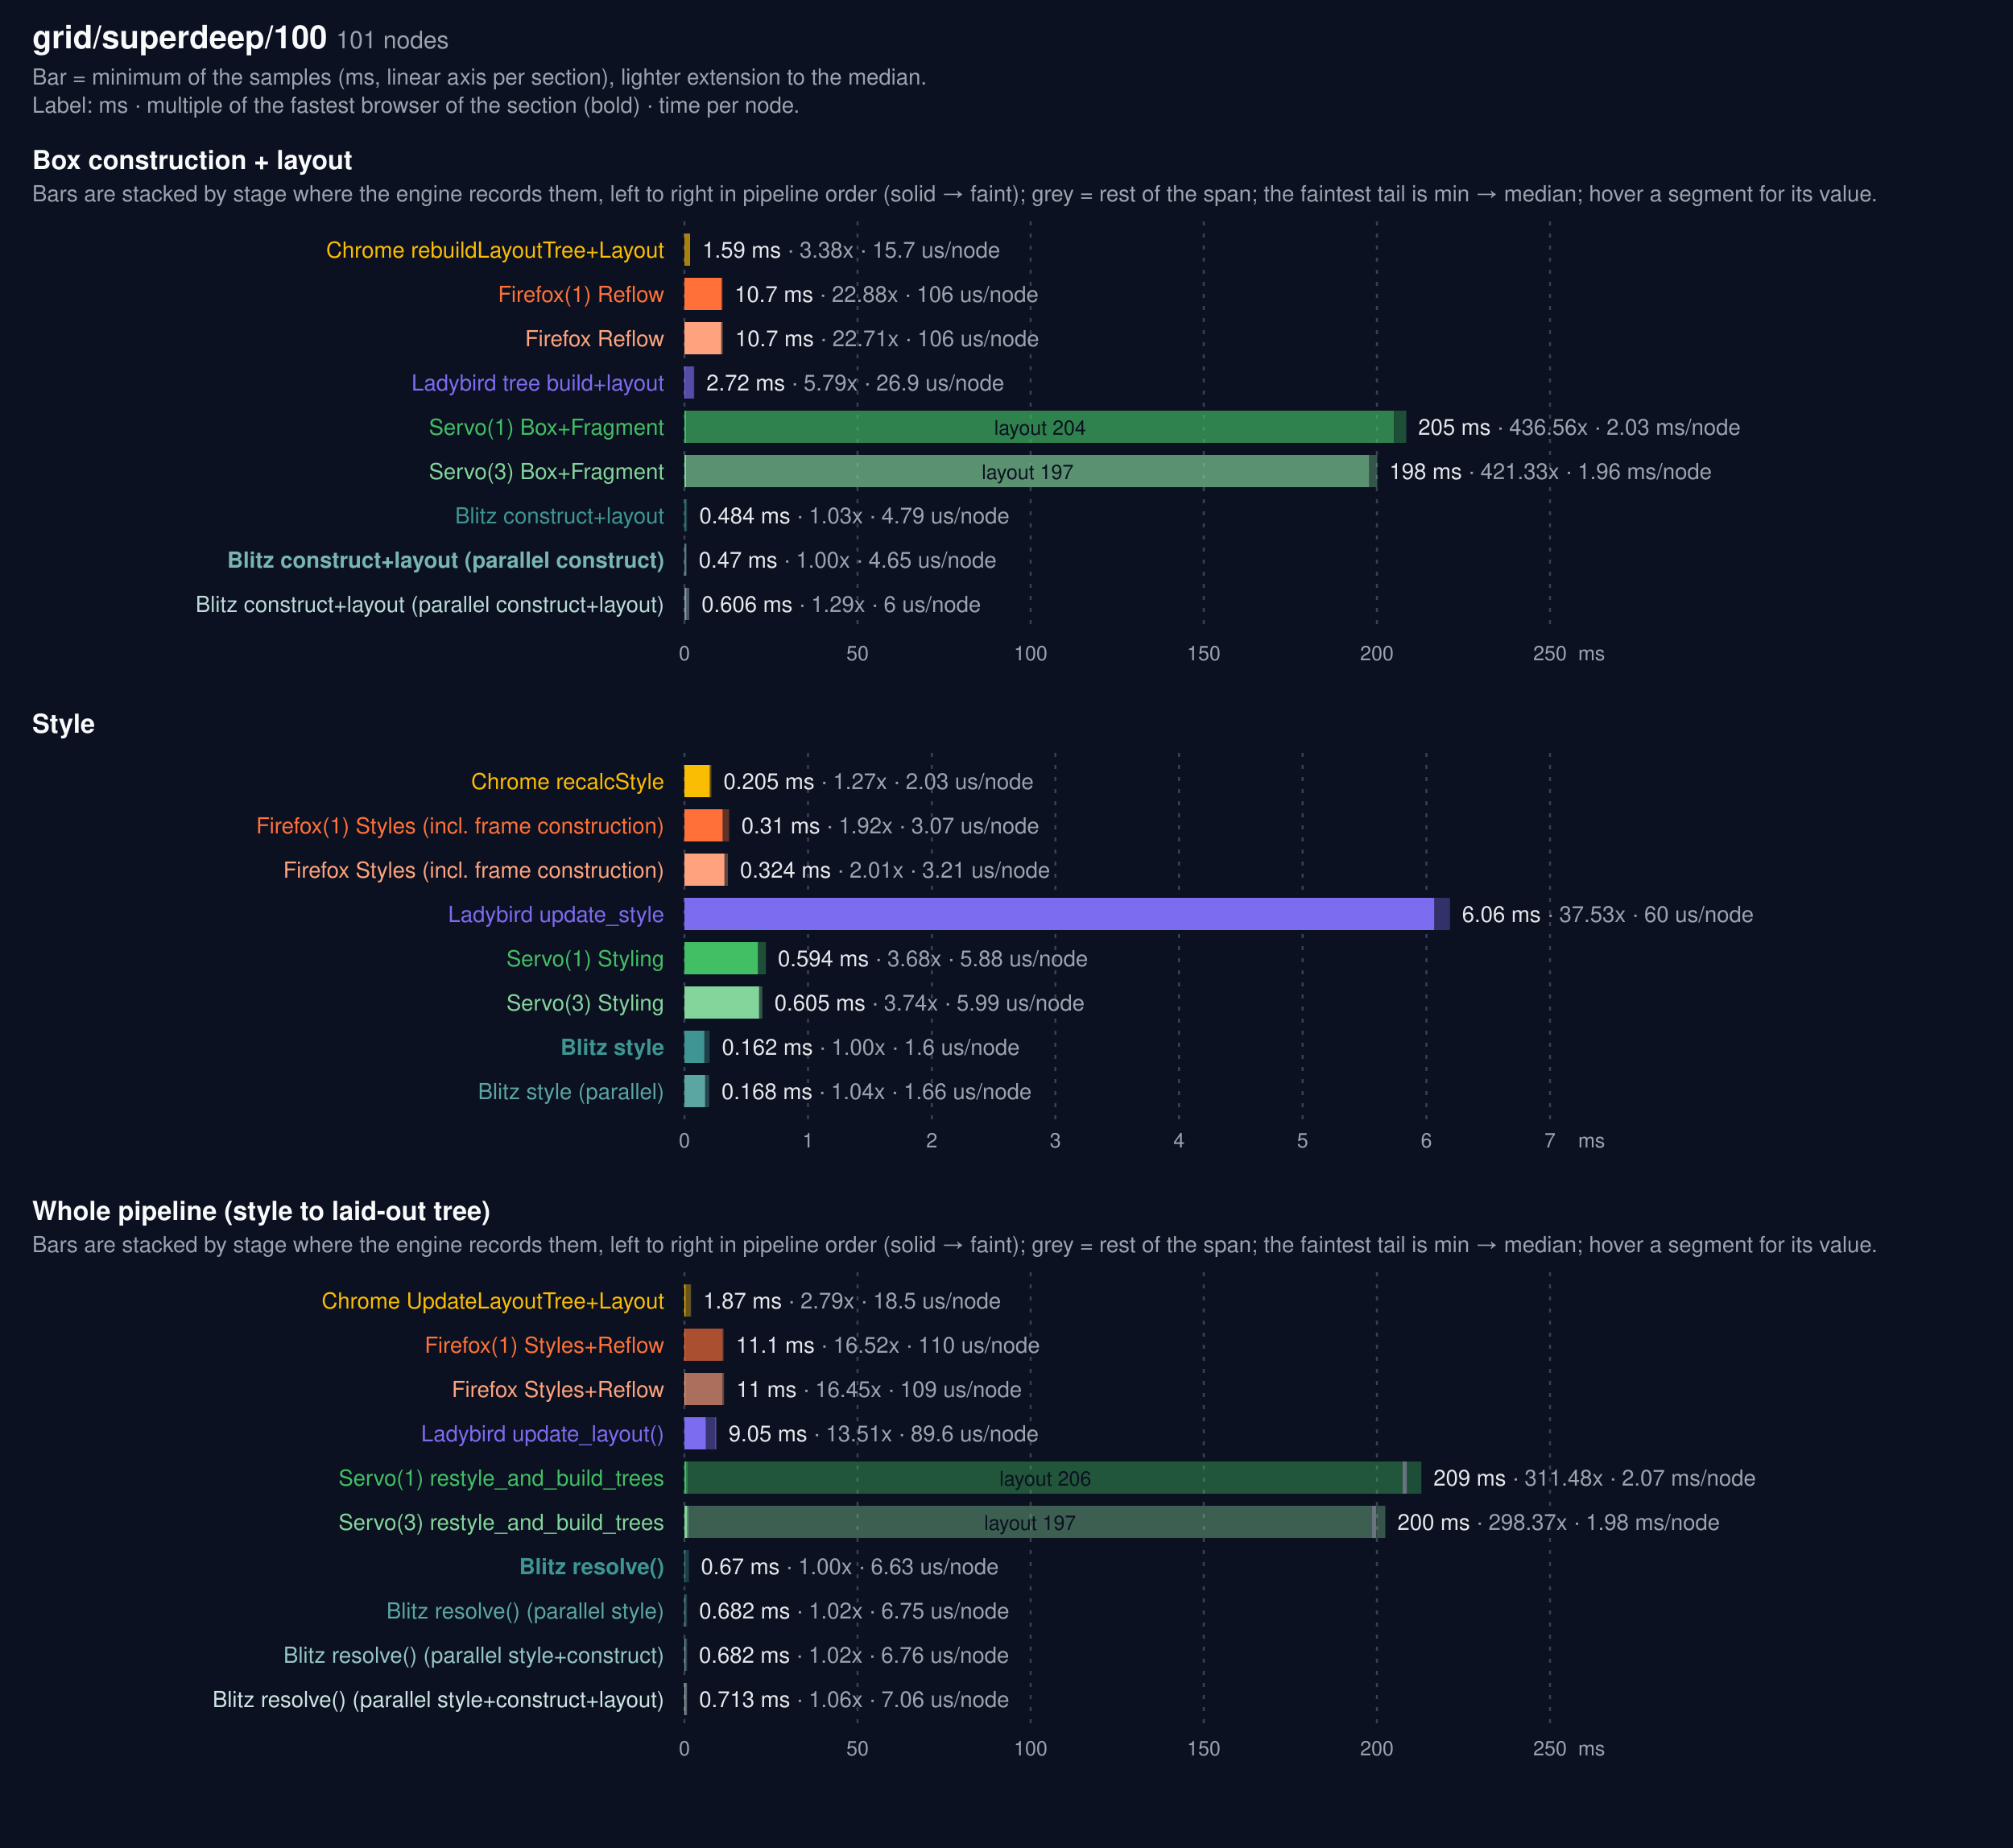
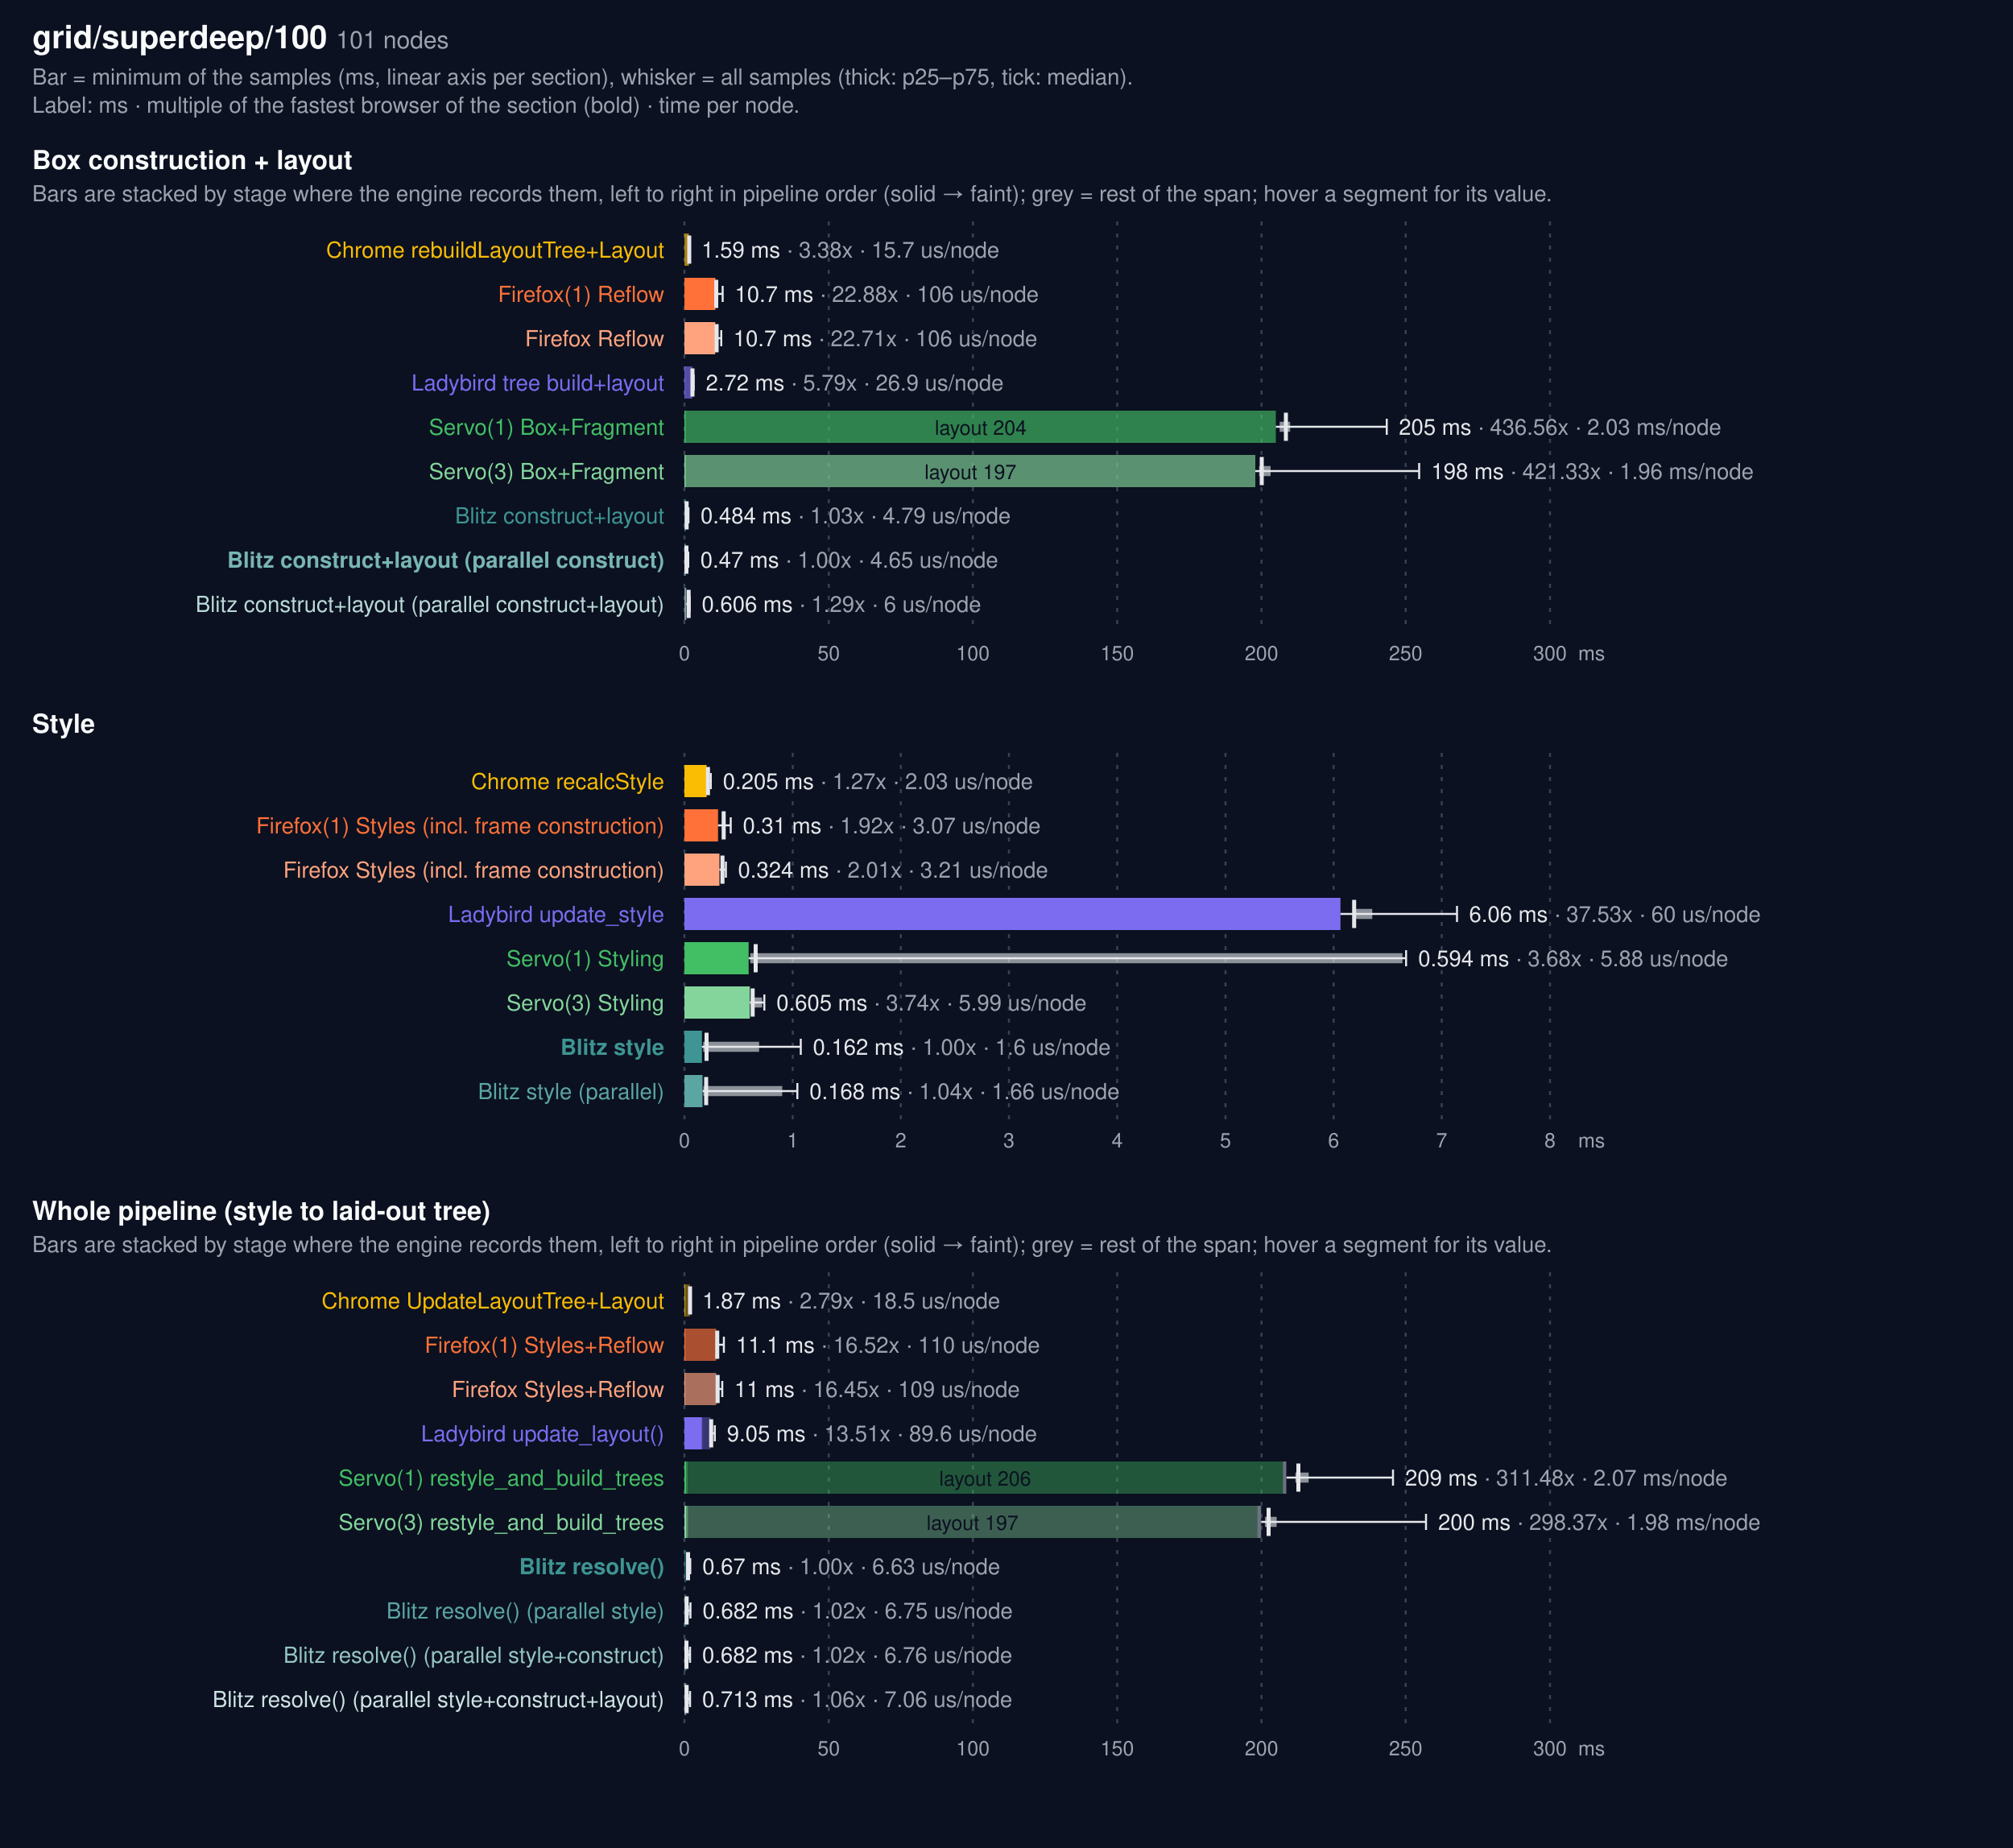
<svg xmlns="http://www.w3.org/2000/svg" width="1000" height="918" viewBox="0 0 1000 918" font-family="system-ui, -apple-system, Segoe UI, Helvetica, Arial, sans-serif">
  <rect width="1000" height="918" fill="#0b1120" />
  <text x="16" y="24" fill="#f9fafb" font-size="16" font-weight="600">grid/superdeep/100 <tspan fill="#9ca3af" font-size="12" font-weight="400">101 nodes</tspan>
  </text>
-   <text x="16" y="42" fill="#9ca3af" font-size="11">Bar = minimum of the samples (ms, linear axis per section), lighter extension to the median.</text>
+   <text x="16" y="42" fill="#9ca3af" font-size="11">Bar = minimum of the samples (ms, linear axis per section), whisker = all samples (thick: p25–p75, tick: median).</text>
  <text x="16" y="56" fill="#9ca3af" font-size="11">Label: ms · multiple of the fastest browser of the section (bold) · time per node.</text>
  <text x="16" y="84" fill="#f9fafb" font-size="13" font-weight="600">Box construction + layout</text>
-   <text x="16" y="100" fill="#9ca3af" font-size="11">Bars are stacked by stage where the engine records them, left to right in pipeline order (solid → faint); grey = rest of the span; the faintest tail is min → median; hover a segment for its value.</text>
+   <text x="16" y="100" fill="#9ca3af" font-size="11">Bars are stacked by stage where the engine records them, left to right in pipeline order (solid → faint); grey = rest of the span; hover a segment for its value.</text>
  <line x1="340.0" x2="340.0" y1="110" y2="314" stroke="#374151" stroke-dasharray="2 4" />
  <text x="340.0" y="328" fill="#9ca3af" font-size="10" text-anchor="middle">0</text>
-   <line x1="426.0" x2="426.0" y1="110" y2="314" stroke="#374151" stroke-dasharray="2 4" />
-   <text x="426.0" y="328" fill="#9ca3af" font-size="10" text-anchor="middle">50</text>
-   <line x1="512.0" x2="512.0" y1="110" y2="314" stroke="#374151" stroke-dasharray="2 4" />
-   <text x="512.0" y="328" fill="#9ca3af" font-size="10" text-anchor="middle">100</text>
-   <line x1="598.0" x2="598.0" y1="110" y2="314" stroke="#374151" stroke-dasharray="2 4" />
-   <text x="598.0" y="328" fill="#9ca3af" font-size="10" text-anchor="middle">150</text>
-   <line x1="684.0" x2="684.0" y1="110" y2="314" stroke="#374151" stroke-dasharray="2 4" />
-   <text x="684.0" y="328" fill="#9ca3af" font-size="10" text-anchor="middle">200</text>
+   <line x1="411.7" x2="411.7" y1="110" y2="314" stroke="#374151" stroke-dasharray="2 4" />
+   <text x="411.7" y="328" fill="#9ca3af" font-size="10" text-anchor="middle">50</text>
+   <line x1="483.3" x2="483.3" y1="110" y2="314" stroke="#374151" stroke-dasharray="2 4" />
+   <text x="483.3" y="328" fill="#9ca3af" font-size="10" text-anchor="middle">100</text>
+   <line x1="555.0" x2="555.0" y1="110" y2="314" stroke="#374151" stroke-dasharray="2 4" />
+   <text x="555.0" y="328" fill="#9ca3af" font-size="10" text-anchor="middle">150</text>
+   <line x1="626.7" x2="626.7" y1="110" y2="314" stroke="#374151" stroke-dasharray="2 4" />
+   <text x="626.7" y="328" fill="#9ca3af" font-size="10" text-anchor="middle">200</text>
+   <line x1="698.3" x2="698.3" y1="110" y2="314" stroke="#374151" stroke-dasharray="2 4" />
+   <text x="698.3" y="328" fill="#9ca3af" font-size="10" text-anchor="middle">250</text>
  <line x1="770.0" x2="770.0" y1="110" y2="314" stroke="#374151" stroke-dasharray="2 4" />
-   <text x="770.0" y="328" fill="#9ca3af" font-size="10" text-anchor="middle">250</text>
+   <text x="770.0" y="328" fill="#9ca3af" font-size="10" text-anchor="middle">300</text>
  <text x="784" y="328" fill="#9ca3af" font-size="10">ms</text>
  <text x="330" y="128" fill="#FBBC04" font-size="11" text-anchor="end">Chrome rebuildLayoutTree+Layout</text>
-   <rect x="340.0" y="116" width="0.2" height="16" fill="#FBBC04" opacity="1.0" />
-   <rect x="340.2" y="116" width="2.6" height="16" fill="#FBBC04" opacity="0.65" />
-   <rect x="342.7" y="116" width="0.1" height="16" fill="#FBBC04" opacity="0.35" />
-   <text x="348.9" y="128" fill="#e5e7eb" font-size="11">1.59 ms <tspan fill="#9ca3af">· 3.38x · 15.7 us/node</tspan>
+   <rect x="340.0" y="116" width="0.1" height="16" fill="#FBBC04" opacity="1.0" />
+   <rect x="340.1" y="116" width="2.1" height="16" fill="#FBBC04" opacity="0.65" />
+   <g stroke="#e5e7eb" fill="none">
+     <line x1="342.3" y1="124.0" x2="342.5" y2="124.0" stroke-width="1" />
+     <line x1="342.3" y1="124.0" x2="342.4" y2="124.0" stroke-width="5" opacity="0.6" />
+     <line x1="342.4" y1="117" x2="342.4" y2="131" stroke-width="2" />
+     <line x1="342.5" y1="120" x2="342.5" y2="128" stroke-width="1" />
+   </g>
+   <text x="348.5" y="128" fill="#e5e7eb" font-size="11">1.59 ms <tspan fill="#9ca3af">· 3.38x · 15.7 us/node</tspan>
  </text>
  <text x="330" y="150" fill="#FF7139" font-size="11" text-anchor="end">Firefox(1) Reflow</text>
-   <rect x="340" y="138" width="18.5" height="16" fill="#FF7139" />
-   <rect x="358.5" y="138" width="0.5" height="16" fill="#FF7139" opacity="0.35" />
-   <text x="364.9" y="150" fill="#e5e7eb" font-size="11">10.7 ms <tspan fill="#9ca3af">· 22.88x · 106 us/node</tspan>
+   <rect x="340" y="138" width="15.4" height="16" fill="#FF7139" />
+   <g stroke="#e5e7eb" fill="none">
+     <line x1="355.4" y1="146.0" x2="359.0" y2="146.0" stroke-width="1" />
+     <line x1="355.5" y1="146.0" x2="356.5" y2="146.0" stroke-width="5" opacity="0.6" />
+     <line x1="355.8" y1="139" x2="355.8" y2="153" stroke-width="2" />
+     <line x1="359.0" y1="142" x2="359.0" y2="150" stroke-width="1" />
+   </g>
+   <text x="365.0" y="150" fill="#e5e7eb" font-size="11">10.7 ms <tspan fill="#9ca3af">· 22.88x · 106 us/node</tspan>
  </text>
  <text x="330" y="172" fill="#ffa37e" font-size="11" text-anchor="end">Firefox Reflow</text>
-   <rect x="340" y="160" width="18.3" height="16" fill="#ffa37e" />
-   <rect x="358.3" y="160" width="0.8" height="16" fill="#ffa37e" opacity="0.35" />
-   <text x="365.2" y="172" fill="#e5e7eb" font-size="11">10.7 ms <tspan fill="#9ca3af">· 22.71x · 106 us/node</tspan>
+   <rect x="340" y="160" width="15.3" height="16" fill="#ffa37e" />
+   <g stroke="#e5e7eb" fill="none">
+     <line x1="355.3" y1="168.0" x2="358.3" y2="168.0" stroke-width="1" />
+     <line x1="355.8" y1="168.0" x2="356.1" y2="168.0" stroke-width="5" opacity="0.6" />
+     <line x1="356.0" y1="161" x2="356.0" y2="175" stroke-width="2" />
+     <line x1="358.3" y1="164" x2="358.3" y2="172" stroke-width="1" />
+   </g>
+   <text x="364.3" y="172" fill="#e5e7eb" font-size="11">10.7 ms <tspan fill="#9ca3af">· 22.71x · 106 us/node</tspan>
  </text>
  <text x="330" y="194" fill="#7B6CF0" font-size="11" text-anchor="end">Ladybird tree build+layout</text>
-   <rect x="340.0" y="182" width="0.4" height="16" fill="#7B6CF0" opacity="1.0" />
-   <rect x="340.4" y="182" width="4.3" height="16" fill="#7B6CF0" opacity="0.65" />
-   <rect x="344.7" y="182" width="0.2" height="16" fill="#7B6CF0" opacity="0.35" />
-   <text x="350.9" y="194" fill="#e5e7eb" font-size="11">2.72 ms <tspan fill="#9ca3af">· 5.79x · 26.9 us/node</tspan>
+   <rect x="340.0" y="182" width="0.3" height="16" fill="#7B6CF0" opacity="1.0" />
+   <rect x="340.3" y="182" width="3.6" height="16" fill="#7B6CF0" opacity="0.65" />
+   <g stroke="#e5e7eb" fill="none">
+     <line x1="343.9" y1="190.0" x2="344.6" y2="190.0" stroke-width="1" />
+     <line x1="344.0" y1="190.0" x2="344.1" y2="190.0" stroke-width="5" opacity="0.6" />
+     <line x1="344.0" y1="183" x2="344.0" y2="197" stroke-width="2" />
+     <line x1="344.6" y1="186" x2="344.6" y2="194" stroke-width="1" />
+   </g>
+   <text x="350.6" y="194" fill="#e5e7eb" font-size="11">2.72 ms <tspan fill="#9ca3af">· 5.79x · 26.9 us/node</tspan>
  </text>
  <text x="330" y="216" fill="#42BE65" font-size="11" text-anchor="end">Servo(1) Box+Fragment</text>
-   <rect x="340.0" y="204" width="0.8" height="16" fill="#42BE65" opacity="1.0" />
-   <rect x="340.8" y="204" width="351.7" height="16" fill="#42BE65" opacity="0.65" />
-   <text x="516.7" y="216" fill="#0b1120" font-size="10" text-anchor="middle">layout 204</text>
-   <rect x="692.6" y="204" width="6.0" height="16" fill="#42BE65" opacity="0.35" />
-   <text x="704.5" y="216" fill="#e5e7eb" font-size="11">205 ms <tspan fill="#9ca3af">· 436.56x · 2.03 ms/node</tspan>
+   <rect x="340.0" y="204" width="0.7" height="16" fill="#42BE65" opacity="1.0" />
+   <rect x="340.7" y="204" width="293.1" height="16" fill="#42BE65" opacity="0.65" />
+   <text x="487.2" y="216" fill="#0b1120" font-size="10" text-anchor="middle">layout 204</text>
+   <g stroke="#e5e7eb" fill="none">
+     <line x1="633.8" y1="212.0" x2="688.9" y2="212.0" stroke-width="1" />
+     <line x1="635.7" y1="212.0" x2="640.9" y2="212.0" stroke-width="5" opacity="0.6" />
+     <line x1="638.8" y1="205" x2="638.8" y2="219" stroke-width="2" />
+     <line x1="688.9" y1="208" x2="688.9" y2="216" stroke-width="1" />
+   </g>
+   <text x="694.9" y="216" fill="#e5e7eb" font-size="11">205 ms <tspan fill="#9ca3af">· 436.56x · 2.03 ms/node</tspan>
  </text>
  <text x="330" y="238" fill="#84d59b" font-size="11" text-anchor="end">Servo(3) Box+Fragment</text>
-   <rect x="340.0" y="226" width="0.8" height="16" fill="#84d59b" opacity="1.0" />
-   <rect x="340.8" y="226" width="339.4" height="16" fill="#84d59b" opacity="0.65" />
-   <text x="510.5" y="238" fill="#0b1120" font-size="10" text-anchor="middle">layout 197</text>
-   <rect x="680.3" y="226" width="3.9" height="16" fill="#84d59b" opacity="0.35" />
-   <text x="690.2" y="238" fill="#e5e7eb" font-size="11">198 ms <tspan fill="#9ca3af">· 421.33x · 1.96 ms/node</tspan>
+   <rect x="340.0" y="226" width="0.7" height="16" fill="#84d59b" opacity="1.0" />
+   <rect x="340.7" y="226" width="282.9" height="16" fill="#84d59b" opacity="0.65" />
+   <text x="482.1" y="238" fill="#0b1120" font-size="10" text-anchor="middle">layout 197</text>
+   <g stroke="#e5e7eb" fill="none">
+     <line x1="623.6" y1="234.0" x2="705.0" y2="234.0" stroke-width="1" />
+     <line x1="625.5" y1="234.0" x2="631.2" y2="234.0" stroke-width="5" opacity="0.6" />
+     <line x1="626.8" y1="227" x2="626.8" y2="241" stroke-width="2" />
+     <line x1="705.0" y1="230" x2="705.0" y2="238" stroke-width="1" />
+   </g>
+   <text x="711.0" y="238" fill="#e5e7eb" font-size="11">198 ms <tspan fill="#9ca3af">· 421.33x · 1.96 ms/node</tspan>
  </text>
  <text x="330" y="260" fill="#3E9593" font-size="11" text-anchor="end">Blitz construct+layout</text>
  <rect x="340.0" y="248" width="0.0" height="16" fill="#3E9593" opacity="1.0" />
-   <rect x="340.0" y="248" width="0.8" height="16" fill="#3E9593" opacity="0.65" />
-   <rect x="340.8" y="248" width="0.5" height="16" fill="#3E9593" opacity="0.35" />
-   <text x="347.4" y="260" fill="#e5e7eb" font-size="11">0.484 ms <tspan fill="#9ca3af">· 1.03x · 4.79 us/node</tspan>
+   <rect x="340.0" y="248" width="0.7" height="16" fill="#3E9593" opacity="0.65" />
+   <g stroke="#e5e7eb" fill="none">
+     <line x1="340.7" y1="256.0" x2="342.0" y2="256.0" stroke-width="1" />
+     <line x1="340.7" y1="256.0" x2="341.3" y2="256.0" stroke-width="5" opacity="0.6" />
+     <line x1="341.1" y1="249" x2="341.1" y2="263" stroke-width="2" />
+     <line x1="342.0" y1="252" x2="342.0" y2="260" stroke-width="1" />
+   </g>
+   <text x="348.0" y="260" fill="#e5e7eb" font-size="11">0.484 ms <tspan fill="#9ca3af">· 1.03x · 4.79 us/node</tspan>
  </text>
  <text x="330" y="282" fill="#78b5b3" font-size="11" text-anchor="end" font-weight="700">Blitz construct+layout (parallel construct)</text>
  <rect x="340.0" y="270" width="0.0" height="16" fill="#78b5b3" opacity="1.0" />
-   <rect x="340.0" y="270" width="0.8" height="16" fill="#78b5b3" opacity="0.65" />
-   <rect x="340.8" y="270" width="0.3" height="16" fill="#78b5b3" opacity="0.35" />
-   <text x="347.1" y="282" fill="#e5e7eb" font-size="11">0.47 ms <tspan fill="#9ca3af">· 1.00x · 4.65 us/node</tspan>
+   <rect x="340.0" y="270" width="0.7" height="16" fill="#78b5b3" opacity="0.65" />
+   <g stroke="#e5e7eb" fill="none">
+     <line x1="340.7" y1="278.0" x2="341.9" y2="278.0" stroke-width="1" />
+     <line x1="340.7" y1="278.0" x2="341.7" y2="278.0" stroke-width="5" opacity="0.6" />
+     <line x1="341.0" y1="271" x2="341.0" y2="285" stroke-width="2" />
+     <line x1="341.9" y1="274" x2="341.9" y2="282" stroke-width="1" />
+   </g>
+   <text x="347.9" y="282" fill="#e5e7eb" font-size="11">0.47 ms <tspan fill="#9ca3af">· 1.00x · 4.65 us/node</tspan>
  </text>
  <text x="330" y="304" fill="#bbdad9" font-size="11" text-anchor="end">Blitz construct+layout (parallel construct+layout)</text>
  <rect x="340.0" y="292" width="0.0" height="16" fill="#bbdad9" opacity="1.0" />
-   <rect x="340.0" y="292" width="1.0" height="16" fill="#bbdad9" opacity="0.65" />
-   <rect x="341.0" y="292" width="1.4" height="16" fill="#bbdad9" opacity="0.35" />
-   <text x="348.5" y="304" fill="#e5e7eb" font-size="11">0.606 ms <tspan fill="#9ca3af">· 1.29x · 6 us/node</tspan>
+   <rect x="340.0" y="292" width="0.9" height="16" fill="#bbdad9" opacity="0.65" />
+   <g stroke="#e5e7eb" fill="none">
+     <line x1="340.9" y1="300.0" x2="342.6" y2="300.0" stroke-width="1" />
+     <line x1="341.3" y1="300.0" x2="342.3" y2="300.0" stroke-width="5" opacity="0.6" />
+     <line x1="342.1" y1="293" x2="342.1" y2="307" stroke-width="2" />
+     <line x1="342.6" y1="296" x2="342.6" y2="304" stroke-width="1" />
+   </g>
+   <text x="348.6" y="304" fill="#e5e7eb" font-size="11">0.606 ms <tspan fill="#9ca3af">· 1.29x · 6 us/node</tspan>
  </text>
  <text x="16" y="364" fill="#f9fafb" font-size="13" font-weight="600">Style</text>
  <line x1="340.0" x2="340.0" y1="374" y2="556" stroke="#374151" stroke-dasharray="2 4" />
  <text x="340.0" y="570" fill="#9ca3af" font-size="10" text-anchor="middle">0</text>
-   <line x1="401.4" x2="401.4" y1="374" y2="556" stroke="#374151" stroke-dasharray="2 4" />
-   <text x="401.4" y="570" fill="#9ca3af" font-size="10" text-anchor="middle">1</text>
-   <line x1="462.9" x2="462.9" y1="374" y2="556" stroke="#374151" stroke-dasharray="2 4" />
-   <text x="462.9" y="570" fill="#9ca3af" font-size="10" text-anchor="middle">2</text>
-   <line x1="524.3" x2="524.3" y1="374" y2="556" stroke="#374151" stroke-dasharray="2 4" />
-   <text x="524.3" y="570" fill="#9ca3af" font-size="10" text-anchor="middle">3</text>
-   <line x1="585.7" x2="585.7" y1="374" y2="556" stroke="#374151" stroke-dasharray="2 4" />
-   <text x="585.7" y="570" fill="#9ca3af" font-size="10" text-anchor="middle">4</text>
-   <line x1="647.1" x2="647.1" y1="374" y2="556" stroke="#374151" stroke-dasharray="2 4" />
-   <text x="647.1" y="570" fill="#9ca3af" font-size="10" text-anchor="middle">5</text>
-   <line x1="708.6" x2="708.6" y1="374" y2="556" stroke="#374151" stroke-dasharray="2 4" />
-   <text x="708.6" y="570" fill="#9ca3af" font-size="10" text-anchor="middle">6</text>
+   <line x1="393.8" x2="393.8" y1="374" y2="556" stroke="#374151" stroke-dasharray="2 4" />
+   <text x="393.8" y="570" fill="#9ca3af" font-size="10" text-anchor="middle">1</text>
+   <line x1="447.5" x2="447.5" y1="374" y2="556" stroke="#374151" stroke-dasharray="2 4" />
+   <text x="447.5" y="570" fill="#9ca3af" font-size="10" text-anchor="middle">2</text>
+   <line x1="501.2" x2="501.2" y1="374" y2="556" stroke="#374151" stroke-dasharray="2 4" />
+   <text x="501.2" y="570" fill="#9ca3af" font-size="10" text-anchor="middle">3</text>
+   <line x1="555.0" x2="555.0" y1="374" y2="556" stroke="#374151" stroke-dasharray="2 4" />
+   <text x="555.0" y="570" fill="#9ca3af" font-size="10" text-anchor="middle">4</text>
+   <line x1="608.8" x2="608.8" y1="374" y2="556" stroke="#374151" stroke-dasharray="2 4" />
+   <text x="608.8" y="570" fill="#9ca3af" font-size="10" text-anchor="middle">5</text>
+   <line x1="662.5" x2="662.5" y1="374" y2="556" stroke="#374151" stroke-dasharray="2 4" />
+   <text x="662.5" y="570" fill="#9ca3af" font-size="10" text-anchor="middle">6</text>
+   <line x1="716.2" x2="716.2" y1="374" y2="556" stroke="#374151" stroke-dasharray="2 4" />
+   <text x="716.2" y="570" fill="#9ca3af" font-size="10" text-anchor="middle">7</text>
  <line x1="770.0" x2="770.0" y1="374" y2="556" stroke="#374151" stroke-dasharray="2 4" />
-   <text x="770.0" y="570" fill="#9ca3af" font-size="10" text-anchor="middle">7</text>
+   <text x="770.0" y="570" fill="#9ca3af" font-size="10" text-anchor="middle">8</text>
  <text x="784" y="570" fill="#9ca3af" font-size="10">ms</text>
  <text x="330" y="392" fill="#FBBC04" font-size="11" text-anchor="end">Chrome recalcStyle</text>
-   <rect x="340" y="380" width="12.6" height="16" fill="#FBBC04" />
-   <rect x="352.6" y="380" width="0.8" height="16" fill="#FBBC04" opacity="0.35" />
-   <text x="359.4" y="392" fill="#e5e7eb" font-size="11">0.205 ms <tspan fill="#9ca3af">· 1.27x · 2.03 us/node</tspan>
+   <rect x="340" y="380" width="11.0" height="16" fill="#FBBC04" />
+   <g stroke="#e5e7eb" fill="none">
+     <line x1="351.0" y1="388.0" x2="353.1" y2="388.0" stroke-width="1" />
+     <line x1="351.6" y1="388.0" x2="352.3" y2="388.0" stroke-width="5" opacity="0.6" />
+     <line x1="351.7" y1="381" x2="351.7" y2="395" stroke-width="2" />
+     <line x1="353.1" y1="384" x2="353.1" y2="392" stroke-width="1" />
+   </g>
+   <text x="359.1" y="392" fill="#e5e7eb" font-size="11">0.205 ms <tspan fill="#9ca3af">· 1.27x · 2.03 us/node</tspan>
  </text>
  <text x="330" y="414" fill="#FF7139" font-size="11" text-anchor="end">Firefox(1) Styles (incl. frame construction)</text>
-   <rect x="340" y="402" width="19.0" height="16" fill="#FF7139" />
-   <rect x="359.0" y="402" width="3.2" height="16" fill="#FF7139" opacity="0.35" />
-   <text x="368.3" y="414" fill="#e5e7eb" font-size="11">0.31 ms <tspan fill="#9ca3af">· 1.92x · 3.07 us/node</tspan>
+   <rect x="340" y="402" width="16.7" height="16" fill="#FF7139" />
+   <g stroke="#e5e7eb" fill="none">
+     <line x1="356.7" y1="410.0" x2="363.0" y2="410.0" stroke-width="1" />
+     <line x1="359.0" y1="410.0" x2="360.2" y2="410.0" stroke-width="5" opacity="0.6" />
+     <line x1="359.5" y1="403" x2="359.5" y2="417" stroke-width="2" />
+     <line x1="363.0" y1="406" x2="363.0" y2="414" stroke-width="1" />
+   </g>
+   <text x="369.0" y="414" fill="#e5e7eb" font-size="11">0.31 ms <tspan fill="#9ca3af">· 1.92x · 3.07 us/node</tspan>
  </text>
  <text x="330" y="436" fill="#ffa37e" font-size="11" text-anchor="end">Firefox Styles (incl. frame construction)</text>
-   <rect x="340" y="424" width="19.9" height="16" fill="#ffa37e" />
-   <rect x="359.9" y="424" width="1.7" height="16" fill="#ffa37e" opacity="0.35" />
-   <text x="367.6" y="436" fill="#e5e7eb" font-size="11">0.324 ms <tspan fill="#9ca3af">· 2.01x · 3.21 us/node</tspan>
+   <rect x="340" y="424" width="17.4" height="16" fill="#ffa37e" />
+   <g stroke="#e5e7eb" fill="none">
+     <line x1="357.4" y1="432.0" x2="360.6" y2="432.0" stroke-width="1" />
+     <line x1="358.8" y1="432.0" x2="359.6" y2="432.0" stroke-width="5" opacity="0.6" />
+     <line x1="358.9" y1="425" x2="358.9" y2="439" stroke-width="2" />
+     <line x1="360.6" y1="428" x2="360.6" y2="436" stroke-width="1" />
+   </g>
+   <text x="366.6" y="436" fill="#e5e7eb" font-size="11">0.324 ms <tspan fill="#9ca3af">· 2.01x · 3.21 us/node</tspan>
  </text>
  <text x="330" y="458" fill="#7B6CF0" font-size="11" text-anchor="end">Ladybird update_style</text>
-   <rect x="340" y="446" width="372.5" height="16" fill="#7B6CF0" />
-   <rect x="712.5" y="446" width="7.8" height="16" fill="#7B6CF0" opacity="0.35" />
-   <text x="726.3" y="458" fill="#e5e7eb" font-size="11">6.06 ms <tspan fill="#9ca3af">· 37.53x · 60 us/node</tspan>
+   <rect x="340" y="446" width="325.9" height="16" fill="#7B6CF0" />
+   <g stroke="#e5e7eb" fill="none">
+     <line x1="665.9" y1="454.0" x2="723.8" y2="454.0" stroke-width="1" />
+     <line x1="672.1" y1="454.0" x2="681.7" y2="454.0" stroke-width="5" opacity="0.6" />
+     <line x1="672.7" y1="447" x2="672.7" y2="461" stroke-width="2" />
+     <line x1="723.8" y1="450" x2="723.8" y2="458" stroke-width="1" />
+   </g>
+   <text x="729.8" y="458" fill="#e5e7eb" font-size="11">6.06 ms <tspan fill="#9ca3af">· 37.53x · 60 us/node</tspan>
  </text>
  <text x="330" y="480" fill="#42BE65" font-size="11" text-anchor="end">Servo(1) Styling</text>
-   <rect x="340" y="468" width="36.5" height="16" fill="#42BE65" />
-   <rect x="376.5" y="468" width="4.0" height="16" fill="#42BE65" opacity="0.35" />
-   <text x="386.4" y="480" fill="#e5e7eb" font-size="11">0.594 ms <tspan fill="#9ca3af">· 3.68x · 5.88 us/node</tspan>
+   <rect x="340" y="468" width="31.9" height="16" fill="#42BE65" />
+   <g stroke="#e5e7eb" fill="none">
+     <line x1="371.9" y1="476.0" x2="698.5" y2="476.0" stroke-width="1" />
+     <line x1="372.7" y1="476.0" x2="696.7" y2="476.0" stroke-width="5" opacity="0.6" />
+     <line x1="375.4" y1="469" x2="375.4" y2="483" stroke-width="2" />
+     <line x1="698.5" y1="472" x2="698.5" y2="480" stroke-width="1" />
+   </g>
+   <text x="704.5" y="480" fill="#e5e7eb" font-size="11">0.594 ms <tspan fill="#9ca3af">· 3.68x · 5.88 us/node</tspan>
  </text>
  <text x="330" y="502" fill="#84d59b" font-size="11" text-anchor="end">Servo(3) Styling</text>
-   <rect x="340" y="490" width="37.1" height="16" fill="#84d59b" />
-   <rect x="377.1" y="490" width="1.6" height="16" fill="#84d59b" opacity="0.35" />
-   <text x="384.7" y="502" fill="#e5e7eb" font-size="11">0.605 ms <tspan fill="#9ca3af">· 3.74x · 5.99 us/node</tspan>
+   <rect x="340" y="490" width="32.5" height="16" fill="#84d59b" />
+   <g stroke="#e5e7eb" fill="none">
+     <line x1="372.5" y1="498.0" x2="379.7" y2="498.0" stroke-width="1" />
+     <line x1="373.0" y1="498.0" x2="378.6" y2="498.0" stroke-width="5" opacity="0.6" />
+     <line x1="373.9" y1="491" x2="373.9" y2="505" stroke-width="2" />
+     <line x1="379.7" y1="494" x2="379.7" y2="502" stroke-width="1" />
+   </g>
+   <text x="385.7" y="502" fill="#e5e7eb" font-size="11">0.605 ms <tspan fill="#9ca3af">· 3.74x · 5.99 us/node</tspan>
  </text>
  <text x="330" y="524" fill="#3E9593" font-size="11" text-anchor="end" font-weight="700">Blitz style</text>
-   <rect x="340" y="512" width="9.9" height="16" fill="#3E9593" />
-   <rect x="349.9" y="512" width="2.6" height="16" fill="#3E9593" opacity="0.35" />
-   <text x="358.6" y="524" fill="#e5e7eb" font-size="11">0.162 ms <tspan fill="#9ca3af">· 1.00x · 1.6 us/node</tspan>
+   <rect x="340" y="512" width="8.7" height="16" fill="#3E9593" />
+   <g stroke="#e5e7eb" fill="none">
+     <line x1="348.7" y1="520.0" x2="397.8" y2="520.0" stroke-width="1" />
+     <line x1="349.3" y1="520.0" x2="377.1" y2="520.0" stroke-width="5" opacity="0.6" />
+     <line x1="351.0" y1="513" x2="351.0" y2="527" stroke-width="2" />
+     <line x1="397.8" y1="516" x2="397.8" y2="524" stroke-width="1" />
+   </g>
+   <text x="403.8" y="524" fill="#e5e7eb" font-size="11">0.162 ms <tspan fill="#9ca3af">· 1.00x · 1.6 us/node</tspan>
  </text>
  <text x="330" y="546" fill="#5ba5a3" font-size="11" text-anchor="end">Blitz style (parallel)</text>
-   <rect x="340" y="534" width="10.3" height="16" fill="#5ba5a3" />
-   <rect x="350.3" y="534" width="2.0" height="16" fill="#5ba5a3" opacity="0.35" />
-   <text x="358.4" y="546" fill="#e5e7eb" font-size="11">0.168 ms <tspan fill="#9ca3af">· 1.04x · 1.66 us/node</tspan>
+   <rect x="340" y="534" width="9.0" height="16" fill="#5ba5a3" />
+   <g stroke="#e5e7eb" fill="none">
+     <line x1="349.0" y1="542.0" x2="396.1" y2="542.0" stroke-width="1" />
+     <line x1="349.4" y1="542.0" x2="388.6" y2="542.0" stroke-width="5" opacity="0.6" />
+     <line x1="350.8" y1="535" x2="350.8" y2="549" stroke-width="2" />
+     <line x1="396.1" y1="538" x2="396.1" y2="546" stroke-width="1" />
+   </g>
+   <text x="402.1" y="546" fill="#e5e7eb" font-size="11">0.168 ms <tspan fill="#9ca3af">· 1.04x · 1.66 us/node</tspan>
  </text>
  <text x="16" y="606" fill="#f9fafb" font-size="13" font-weight="600">Whole pipeline (style to laid-out tree)</text>
-   <text x="16" y="622" fill="#9ca3af" font-size="11">Bars are stacked by stage where the engine records them, left to right in pipeline order (solid → faint); grey = rest of the span; the faintest tail is min → median; hover a segment for its value.</text>
+   <text x="16" y="622" fill="#9ca3af" font-size="11">Bars are stacked by stage where the engine records them, left to right in pipeline order (solid → faint); grey = rest of the span; hover a segment for its value.</text>
  <line x1="340.0" x2="340.0" y1="632" y2="858" stroke="#374151" stroke-dasharray="2 4" />
  <text x="340.0" y="872" fill="#9ca3af" font-size="10" text-anchor="middle">0</text>
-   <line x1="426.0" x2="426.0" y1="632" y2="858" stroke="#374151" stroke-dasharray="2 4" />
-   <text x="426.0" y="872" fill="#9ca3af" font-size="10" text-anchor="middle">50</text>
-   <line x1="512.0" x2="512.0" y1="632" y2="858" stroke="#374151" stroke-dasharray="2 4" />
-   <text x="512.0" y="872" fill="#9ca3af" font-size="10" text-anchor="middle">100</text>
-   <line x1="598.0" x2="598.0" y1="632" y2="858" stroke="#374151" stroke-dasharray="2 4" />
-   <text x="598.0" y="872" fill="#9ca3af" font-size="10" text-anchor="middle">150</text>
-   <line x1="684.0" x2="684.0" y1="632" y2="858" stroke="#374151" stroke-dasharray="2 4" />
-   <text x="684.0" y="872" fill="#9ca3af" font-size="10" text-anchor="middle">200</text>
+   <line x1="411.7" x2="411.7" y1="632" y2="858" stroke="#374151" stroke-dasharray="2 4" />
+   <text x="411.7" y="872" fill="#9ca3af" font-size="10" text-anchor="middle">50</text>
+   <line x1="483.3" x2="483.3" y1="632" y2="858" stroke="#374151" stroke-dasharray="2 4" />
+   <text x="483.3" y="872" fill="#9ca3af" font-size="10" text-anchor="middle">100</text>
+   <line x1="555.0" x2="555.0" y1="632" y2="858" stroke="#374151" stroke-dasharray="2 4" />
+   <text x="555.0" y="872" fill="#9ca3af" font-size="10" text-anchor="middle">150</text>
+   <line x1="626.7" x2="626.7" y1="632" y2="858" stroke="#374151" stroke-dasharray="2 4" />
+   <text x="626.7" y="872" fill="#9ca3af" font-size="10" text-anchor="middle">200</text>
+   <line x1="698.3" x2="698.3" y1="632" y2="858" stroke="#374151" stroke-dasharray="2 4" />
+   <text x="698.3" y="872" fill="#9ca3af" font-size="10" text-anchor="middle">250</text>
  <line x1="770.0" x2="770.0" y1="632" y2="858" stroke="#374151" stroke-dasharray="2 4" />
-   <text x="770.0" y="872" fill="#9ca3af" font-size="10" text-anchor="middle">250</text>
+   <text x="770.0" y="872" fill="#9ca3af" font-size="10" text-anchor="middle">300</text>
  <text x="784" y="872" fill="#9ca3af" font-size="10">ms</text>
  <text x="330" y="650" fill="#FBBC04" font-size="11" text-anchor="end">Chrome UpdateLayoutTree+Layout</text>
-   <rect x="340.0" y="638" width="0.4" height="16" fill="#FBBC04" opacity="1.0" />
-   <rect x="340.4" y="638" width="0.2" height="16" fill="#FBBC04" opacity="0.65" />
-   <rect x="340.5" y="638" width="2.6" height="16" fill="#FBBC04" opacity="0.4" />
-   <rect x="343.1" y="638" width="0.1" height="16" fill="#6b7280" opacity="1.0" />
-   <rect x="343.2" y="638" width="0.1" height="16" fill="#FBBC04" opacity="0.35" />
-   <text x="349.3" y="650" fill="#e5e7eb" font-size="11">1.87 ms <tspan fill="#9ca3af">· 2.79x · 18.5 us/node</tspan>
+   <rect x="340.0" y="638" width="0.3" height="16" fill="#FBBC04" opacity="1.0" />
+   <rect x="340.3" y="638" width="0.1" height="16" fill="#FBBC04" opacity="0.65" />
+   <rect x="340.4" y="638" width="2.2" height="16" fill="#FBBC04" opacity="0.4" />
+   <rect x="342.6" y="638" width="0.1" height="16" fill="#6b7280" opacity="1.0" />
+   <g stroke="#e5e7eb" fill="none">
+     <line x1="342.7" y1="646.0" x2="342.9" y2="646.0" stroke-width="1" />
+     <line x1="342.7" y1="646.0" x2="342.8" y2="646.0" stroke-width="5" opacity="0.6" />
+     <line x1="342.8" y1="639" x2="342.8" y2="653" stroke-width="2" />
+     <line x1="342.9" y1="642" x2="342.9" y2="650" stroke-width="1" />
+   </g>
+   <text x="348.9" y="650" fill="#e5e7eb" font-size="11">1.87 ms <tspan fill="#9ca3af">· 2.79x · 18.5 us/node</tspan>
  </text>
  <text x="330" y="672" fill="#FF7139" font-size="11" text-anchor="end">Firefox(1) Styles+Reflow</text>
-   <rect x="340.0" y="660" width="0.5" height="16" fill="#FF7139" opacity="1.0" />
-   <rect x="340.5" y="660" width="18.5" height="16" fill="#FF7139" opacity="0.65" />
-   <rect x="359.0" y="660" width="0.5" height="16" fill="#FF7139" opacity="0.35" />
+   <rect x="340.0" y="660" width="0.4" height="16" fill="#FF7139" opacity="1.0" />
+   <rect x="340.4" y="660" width="15.4" height="16" fill="#FF7139" opacity="0.65" />
+   <g stroke="#e5e7eb" fill="none">
+     <line x1="355.9" y1="668.0" x2="359.6" y2="668.0" stroke-width="1" />
+     <line x1="356.0" y1="668.0" x2="357.0" y2="668.0" stroke-width="5" opacity="0.6" />
+     <line x1="356.3" y1="661" x2="356.3" y2="675" stroke-width="2" />
+     <line x1="359.6" y1="664" x2="359.6" y2="672" stroke-width="1" />
+   </g>
  <text x="365.6" y="672" fill="#e5e7eb" font-size="11">11.1 ms <tspan fill="#9ca3af">· 16.52x · 110 us/node</tspan>
  </text>
  <text x="330" y="694" fill="#ffa37e" font-size="11" text-anchor="end">Firefox Styles+Reflow</text>
-   <rect x="340.0" y="682" width="0.6" height="16" fill="#ffa37e" opacity="1.0" />
-   <rect x="340.6" y="682" width="18.3" height="16" fill="#ffa37e" opacity="0.65" />
-   <rect x="358.9" y="682" width="0.8" height="16" fill="#ffa37e" opacity="0.35" />
-   <text x="365.8" y="694" fill="#e5e7eb" font-size="11">11 ms <tspan fill="#9ca3af">· 16.45x · 109 us/node</tspan>
+   <rect x="340.0" y="682" width="0.5" height="16" fill="#ffa37e" opacity="1.0" />
+   <rect x="340.5" y="682" width="15.3" height="16" fill="#ffa37e" opacity="0.65" />
+   <g stroke="#e5e7eb" fill="none">
+     <line x1="355.8" y1="690.0" x2="358.8" y2="690.0" stroke-width="1" />
+     <line x1="356.2" y1="690.0" x2="356.6" y2="690.0" stroke-width="5" opacity="0.6" />
+     <line x1="356.5" y1="683" x2="356.5" y2="697" stroke-width="2" />
+     <line x1="358.8" y1="686" x2="358.8" y2="694" stroke-width="1" />
+   </g>
+   <text x="364.8" y="694" fill="#e5e7eb" font-size="11">11 ms <tspan fill="#9ca3af">· 16.45x · 109 us/node</tspan>
  </text>
  <text x="330" y="716" fill="#7B6CF0" font-size="11" text-anchor="end">Ladybird update_layout()</text>
-   <rect x="340.0" y="704" width="10.4" height="16" fill="#7B6CF0" opacity="1.0" />
-   <rect x="350.4" y="704" width="0.4" height="16" fill="#7B6CF0" opacity="0.65" />
-   <rect x="350.8" y="704" width="4.5" height="16" fill="#7B6CF0" opacity="0.4" />
-   <rect x="355.3" y="704" width="0.3" height="16" fill="#6b7280" opacity="1.0" />
-   <rect x="355.6" y="704" width="0.4" height="16" fill="#7B6CF0" opacity="0.35" />
-   <text x="361.9" y="716" fill="#e5e7eb" font-size="11">9.05 ms <tspan fill="#9ca3af">· 13.51x · 89.6 us/node</tspan>
+   <rect x="340.0" y="704" width="8.7" height="16" fill="#7B6CF0" opacity="1.0" />
+   <rect x="348.7" y="704" width="0.3" height="16" fill="#7B6CF0" opacity="0.65" />
+   <rect x="349.0" y="704" width="3.7" height="16" fill="#7B6CF0" opacity="0.4" />
+   <rect x="352.7" y="704" width="0.2" height="16" fill="#6b7280" opacity="1.0" />
+   <g stroke="#e5e7eb" fill="none">
+     <line x1="353.0" y1="712.0" x2="355.1" y2="712.0" stroke-width="1" />
+     <line x1="353.1" y1="712.0" x2="353.3" y2="712.0" stroke-width="5" opacity="0.6" />
+     <line x1="353.3" y1="705" x2="353.3" y2="719" stroke-width="2" />
+     <line x1="355.1" y1="708" x2="355.1" y2="716" stroke-width="1" />
+   </g>
+   <text x="361.1" y="716" fill="#e5e7eb" font-size="11">9.05 ms <tspan fill="#9ca3af">· 13.51x · 89.6 us/node</tspan>
  </text>
  <text x="330" y="738" fill="#42BE65" font-size="11" text-anchor="end">Servo(1) restyle_and_build_trees</text>
-   <rect x="340.0" y="726" width="1.0" height="16" fill="#42BE65" opacity="1.0" />
-   <rect x="341.0" y="726" width="0.8" height="16" fill="#42BE65" opacity="0.65" />
-   <rect x="341.9" y="726" width="354.9" height="16" fill="#42BE65" opacity="0.4" />
-   <text x="519.3" y="738" fill="#0b1120" font-size="10" text-anchor="middle">layout 206</text>
-   <rect x="696.8" y="726" width="2.1" height="16" fill="#6b7280" opacity="1.0" />
-   <rect x="698.9" y="726" width="7.2" height="16" fill="#42BE65" opacity="0.35" />
-   <text x="712.1" y="738" fill="#e5e7eb" font-size="11">209 ms <tspan fill="#9ca3af">· 311.48x · 2.07 ms/node</tspan>
+   <rect x="340.0" y="726" width="0.9" height="16" fill="#42BE65" opacity="1.0" />
+   <rect x="340.9" y="726" width="0.7" height="16" fill="#42BE65" opacity="0.65" />
+   <rect x="341.6" y="726" width="295.8" height="16" fill="#42BE65" opacity="0.4" />
+   <text x="489.4" y="738" fill="#0b1120" font-size="10" text-anchor="middle">layout 206</text>
+   <rect x="637.3" y="726" width="1.7" height="16" fill="#6b7280" opacity="1.0" />
+   <g stroke="#e5e7eb" fill="none">
+     <line x1="639.1" y1="734.0" x2="692.0" y2="734.0" stroke-width="1" />
+     <line x1="643.5" y1="734.0" x2="650.1" y2="734.0" stroke-width="5" opacity="0.6" />
+     <line x1="645.0" y1="727" x2="645.0" y2="741" stroke-width="2" />
+     <line x1="692.0" y1="730" x2="692.0" y2="738" stroke-width="1" />
+   </g>
+   <text x="698.0" y="738" fill="#e5e7eb" font-size="11">209 ms <tspan fill="#9ca3af">· 311.48x · 2.07 ms/node</tspan>
  </text>
  <text x="330" y="760" fill="#84d59b" font-size="11" text-anchor="end">Servo(3) restyle_and_build_trees</text>
-   <rect x="340.0" y="748" width="1.2" height="16" fill="#84d59b" opacity="1.0" />
-   <rect x="341.2" y="748" width="0.8" height="16" fill="#84d59b" opacity="0.65" />
-   <rect x="342.0" y="748" width="339.4" height="16" fill="#84d59b" opacity="0.4" />
-   <text x="511.7" y="760" fill="#0b1120" font-size="10" text-anchor="middle">layout 197</text>
-   <rect x="681.4" y="748" width="2.3" height="16" fill="#6b7280" opacity="1.0" />
-   <rect x="683.8" y="748" width="4.4" height="16" fill="#84d59b" opacity="0.35" />
-   <text x="694.2" y="760" fill="#e5e7eb" font-size="11">200 ms <tspan fill="#9ca3af">· 298.37x · 1.98 ms/node</tspan>
+   <rect x="340.0" y="748" width="1.0" height="16" fill="#84d59b" opacity="1.0" />
+   <rect x="341.0" y="748" width="0.7" height="16" fill="#84d59b" opacity="0.65" />
+   <rect x="341.6" y="748" width="282.9" height="16" fill="#84d59b" opacity="0.4" />
+   <text x="483.1" y="760" fill="#0b1120" font-size="10" text-anchor="middle">layout 197</text>
+   <rect x="624.5" y="748" width="2.0" height="16" fill="#6b7280" opacity="1.0" />
+   <g stroke="#e5e7eb" fill="none">
+     <line x1="626.5" y1="756.0" x2="708.4" y2="756.0" stroke-width="1" />
+     <line x1="628.4" y1="756.0" x2="634.2" y2="756.0" stroke-width="5" opacity="0.6" />
+     <line x1="630.2" y1="749" x2="630.2" y2="763" stroke-width="2" />
+     <line x1="708.4" y1="752" x2="708.4" y2="760" stroke-width="1" />
+   </g>
+   <text x="714.4" y="760" fill="#e5e7eb" font-size="11">200 ms <tspan fill="#9ca3af">· 298.37x · 1.98 ms/node</tspan>
  </text>
  <text x="330" y="782" fill="#3E9593" font-size="11" text-anchor="end" font-weight="700">Blitz resolve()</text>
-   <rect x="340.0" y="770" width="0.3" height="16" fill="#3E9593" opacity="1.0" />
-   <rect x="340.3" y="770" width="0.0" height="16" fill="#3E9593" opacity="0.65" />
-   <rect x="340.3" y="770" width="0.8" height="16" fill="#3E9593" opacity="0.4" />
-   <rect x="341.1" y="770" width="0.0" height="16" fill="#6b7280" opacity="1.0" />
-   <rect x="341.2" y="770" width="1.0" height="16" fill="#3E9593" opacity="0.35" />
-   <text x="348.2" y="782" fill="#e5e7eb" font-size="11">0.67 ms <tspan fill="#9ca3af">· 1.00x · 6.63 us/node</tspan>
+   <rect x="340.0" y="770" width="0.2" height="16" fill="#3E9593" opacity="1.0" />
+   <rect x="340.2" y="770" width="0.0" height="16" fill="#3E9593" opacity="0.65" />
+   <rect x="340.2" y="770" width="0.7" height="16" fill="#3E9593" opacity="0.4" />
+   <rect x="340.9" y="770" width="0.0" height="16" fill="#6b7280" opacity="1.0" />
+   <g stroke="#e5e7eb" fill="none">
+     <line x1="341.0" y1="778.0" x2="342.9" y2="778.0" stroke-width="1" />
+     <line x1="341.0" y1="778.0" x2="342.3" y2="778.0" stroke-width="5" opacity="0.6" />
+     <line x1="341.8" y1="771" x2="341.8" y2="785" stroke-width="2" />
+     <line x1="342.9" y1="774" x2="342.9" y2="782" stroke-width="1" />
+   </g>
+   <text x="348.9" y="782" fill="#e5e7eb" font-size="11">0.67 ms <tspan fill="#9ca3af">· 1.00x · 6.63 us/node</tspan>
  </text>
  <text x="330" y="804" fill="#5ba5a3" font-size="11" text-anchor="end">Blitz resolve() (parallel style)</text>
-   <rect x="340.0" y="792" width="0.3" height="16" fill="#5ba5a3" opacity="1.0" />
-   <rect x="340.3" y="792" width="0.0" height="16" fill="#5ba5a3" opacity="0.65" />
-   <rect x="340.3" y="792" width="0.8" height="16" fill="#5ba5a3" opacity="0.4" />
-   <rect x="341.1" y="792" width="0.0" height="16" fill="#6b7280" opacity="1.0" />
-   <rect x="341.2" y="792" width="0.1" height="16" fill="#5ba5a3" opacity="0.35" />
-   <text x="347.3" y="804" fill="#e5e7eb" font-size="11">0.682 ms <tspan fill="#9ca3af">· 1.02x · 6.75 us/node</tspan>
+   <rect x="340.0" y="792" width="0.2" height="16" fill="#5ba5a3" opacity="1.0" />
+   <rect x="340.2" y="792" width="0.0" height="16" fill="#5ba5a3" opacity="0.65" />
+   <rect x="340.3" y="792" width="0.7" height="16" fill="#5ba5a3" opacity="0.4" />
+   <rect x="340.9" y="792" width="0.0" height="16" fill="#6b7280" opacity="1.0" />
+   <g stroke="#e5e7eb" fill="none">
+     <line x1="341.0" y1="800.0" x2="343.0" y2="800.0" stroke-width="1" />
+     <line x1="341.0" y1="800.0" x2="342.5" y2="800.0" stroke-width="5" opacity="0.6" />
+     <line x1="341.1" y1="793" x2="341.1" y2="807" stroke-width="2" />
+     <line x1="343.0" y1="796" x2="343.0" y2="804" stroke-width="1" />
+   </g>
+   <text x="349.0" y="804" fill="#e5e7eb" font-size="11">0.682 ms <tspan fill="#9ca3af">· 1.02x · 6.75 us/node</tspan>
  </text>
  <text x="330" y="826" fill="#95c5c4" font-size="11" text-anchor="end">Blitz resolve() (parallel style+construct)</text>
-   <rect x="340.0" y="814" width="0.3" height="16" fill="#95c5c4" opacity="1.0" />
-   <rect x="340.3" y="814" width="0.0" height="16" fill="#95c5c4" opacity="0.65" />
-   <rect x="340.3" y="814" width="0.8" height="16" fill="#95c5c4" opacity="0.4" />
-   <rect x="341.1" y="814" width="0.0" height="16" fill="#6b7280" opacity="1.0" />
-   <rect x="341.2" y="814" width="0.1" height="16" fill="#95c5c4" opacity="0.35" />
-   <text x="347.2" y="826" fill="#e5e7eb" font-size="11">0.682 ms <tspan fill="#9ca3af">· 1.02x · 6.76 us/node</tspan>
+   <rect x="340.0" y="814" width="0.2" height="16" fill="#95c5c4" opacity="1.0" />
+   <rect x="340.2" y="814" width="0.0" height="16" fill="#95c5c4" opacity="0.65" />
+   <rect x="340.3" y="814" width="0.7" height="16" fill="#95c5c4" opacity="0.4" />
+   <rect x="340.9" y="814" width="0.0" height="16" fill="#6b7280" opacity="1.0" />
+   <g stroke="#e5e7eb" fill="none">
+     <line x1="341.0" y1="822.0" x2="342.8" y2="822.0" stroke-width="1" />
+     <line x1="341.0" y1="822.0" x2="342.6" y2="822.0" stroke-width="5" opacity="0.6" />
+     <line x1="341.0" y1="815" x2="341.0" y2="829" stroke-width="2" />
+     <line x1="342.8" y1="818" x2="342.8" y2="826" stroke-width="1" />
+   </g>
+   <text x="348.8" y="826" fill="#e5e7eb" font-size="11">0.682 ms <tspan fill="#9ca3af">· 1.02x · 6.76 us/node</tspan>
  </text>
  <text x="330" y="848" fill="#cfe4e4" font-size="11" text-anchor="end">Blitz resolve() (parallel style+construct+layout)</text>
-   <rect x="340.0" y="836" width="0.3" height="16" fill="#cfe4e4" opacity="1.0" />
-   <rect x="340.3" y="836" width="0.0" height="16" fill="#cfe4e4" opacity="0.65" />
-   <rect x="340.3" y="836" width="0.9" height="16" fill="#cfe4e4" opacity="0.4" />
-   <rect x="341.2" y="836" width="0.0" height="16" fill="#6b7280" opacity="1.0" />
-   <rect x="341.2" y="836" width="0.1" height="16" fill="#cfe4e4" opacity="0.35" />
-   <text x="347.3" y="848" fill="#e5e7eb" font-size="11">0.713 ms <tspan fill="#9ca3af">· 1.06x · 7.06 us/node</tspan>
+   <rect x="340.0" y="836" width="0.2" height="16" fill="#cfe4e4" opacity="1.0" />
+   <rect x="340.2" y="836" width="0.0" height="16" fill="#cfe4e4" opacity="0.65" />
+   <rect x="340.3" y="836" width="0.7" height="16" fill="#cfe4e4" opacity="0.4" />
+   <rect x="341.0" y="836" width="0.0" height="16" fill="#6b7280" opacity="1.0" />
+   <g stroke="#e5e7eb" fill="none">
+     <line x1="341.0" y1="844.0" x2="342.8" y2="844.0" stroke-width="1" />
+     <line x1="341.0" y1="844.0" x2="342.4" y2="844.0" stroke-width="5" opacity="0.6" />
+     <line x1="341.1" y1="837" x2="341.1" y2="851" stroke-width="2" />
+     <line x1="342.8" y1="840" x2="342.8" y2="848" stroke-width="1" />
+   </g>
+   <text x="348.8" y="848" fill="#e5e7eb" font-size="11">0.713 ms <tspan fill="#9ca3af">· 1.06x · 7.06 us/node</tspan>
  </text>
</svg>
